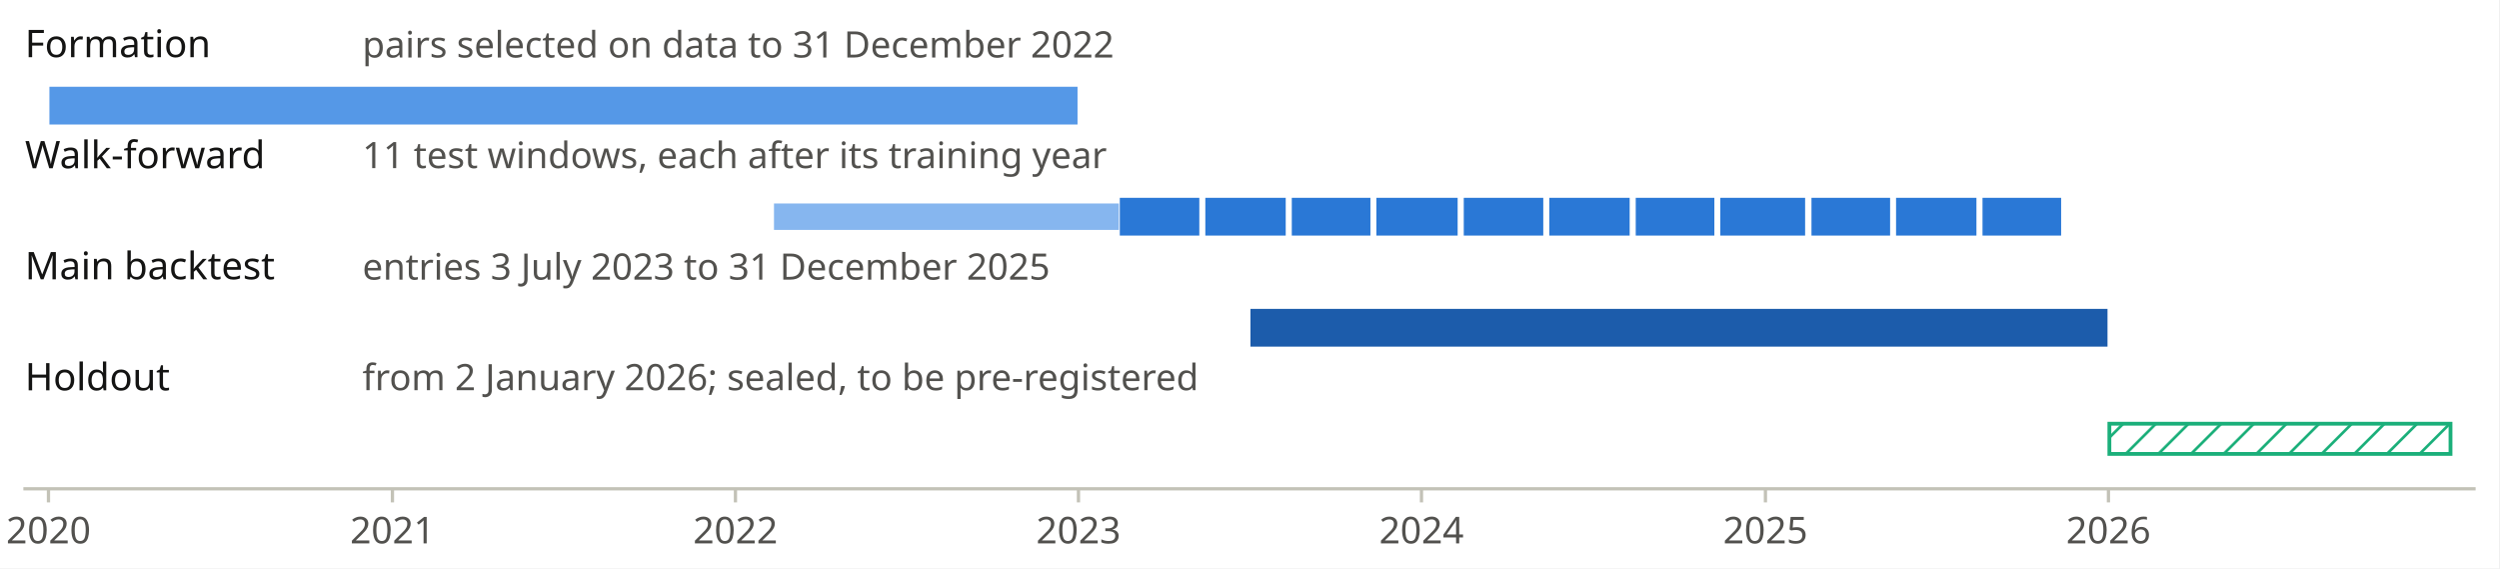
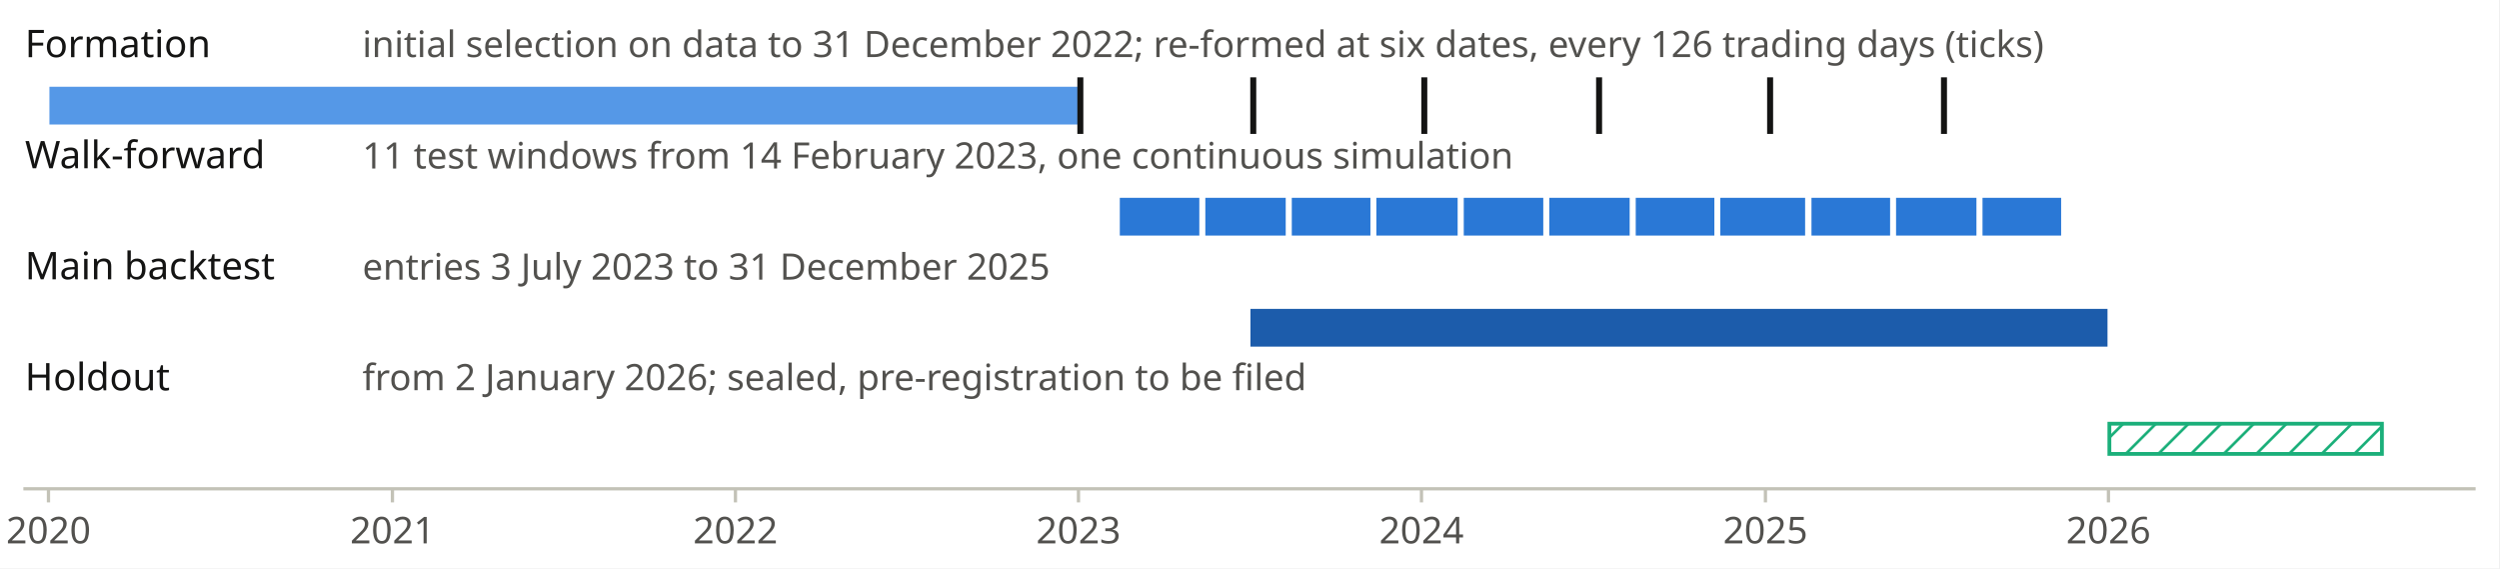
<svg xmlns="http://www.w3.org/2000/svg" xmlns:xlink="http://www.w3.org/1999/xlink" width="459.213pt" height="104.4pt" viewBox="0 0 459.213 104.4" version="1.1">
  <defs>
    <style type="text/css">*{stroke-linejoin: round; stroke-linecap: butt}</style>
  </defs>
  <g id="figure_1">
    <g id="patch_1">
      <path d="M 0 104.4 L 459.213 104.4 L 459.213 0 L 0 0 z " style="fill: #ffffff" />
    </g>
    <g id="axes_1">
      <g id="patch_2">
        <path d="M 4.592 89.784 L 454.62 89.784 L 454.62 1.044 L 4.592 1.044 z " style="fill: #ffffff" />
      </g>
      <g id="matplotlib.axis_1">
        <g id="xtick_1">
          <g id="line2d_1">
            <defs>
              <path id="m30e6e8c478" d="M 0 0 L 0 2.5 " style="stroke: #c3c2b7; stroke-width: 0.6" />
            </defs>
            <g>
              <use xlink:href="#m30e6e8c478" x="8.909" y="89.784" style="fill: #c3c2b7; stroke: #c3c2b7; stroke-width: 0.6" />
            </g>
          </g>
          <g id="text_1">
            <text style="font-size: 6.8px; font-family: 'IBM Plex Sans'; text-anchor: middle; fill: #52514e" x="8.909" y="99.816" transform="rotate(-0 8.909359 99.816)">2020</text>
          </g>
        </g>
        <g id="xtick_2">
          <g id="line2d_2">
            <g>
              <use xlink:href="#m30e6e8c478" x="72.114" y="89.784" style="fill: #c3c2b7; stroke: #c3c2b7; stroke-width: 0.6" />
            </g>
          </g>
          <g id="text_2">
            <text style="font-size: 6.8px; font-family: 'IBM Plex Sans'; text-anchor: middle; fill: #52514e" x="72.114" y="99.816" transform="rotate(-0 72.11365 99.816)">2021</text>
          </g>
        </g>
        <g id="xtick_3">
          <g id="line2d_3">
            <g>
              <use xlink:href="#m30e6e8c478" x="135.145" y="89.784" style="fill: #c3c2b7; stroke: #c3c2b7; stroke-width: 0.6" />
            </g>
          </g>
          <g id="text_3">
            <text style="font-size: 6.8px; font-family: 'IBM Plex Sans'; text-anchor: middle; fill: #52514e" x="135.145" y="99.816" transform="rotate(-0 135.1452 99.816)">2022</text>
          </g>
        </g>
        <g id="xtick_4">
          <g id="line2d_4">
            <g>
              <use xlink:href="#m30e6e8c478" x="198.177" y="89.784" style="fill: #c3c2b7; stroke: #c3c2b7; stroke-width: 0.6" />
            </g>
          </g>
          <g id="text_4">
            <text style="font-size: 6.8px; font-family: 'IBM Plex Sans'; text-anchor: middle; fill: #52514e" x="198.177" y="99.816" transform="rotate(-0 198.1768 99.816)">2023</text>
          </g>
        </g>
        <g id="xtick_5">
          <g id="line2d_5">
            <g>
              <use xlink:href="#m30e6e8c478" x="261.208" y="89.784" style="fill: #c3c2b7; stroke: #c3c2b7; stroke-width: 0.6" />
            </g>
          </g>
          <g id="text_5">
            <text style="font-size: 6.8px; font-family: 'IBM Plex Sans'; text-anchor: middle; fill: #52514e" x="261.208" y="99.816" transform="rotate(-0 261.2084 99.816)">2024</text>
          </g>
        </g>
        <g id="xtick_6">
          <g id="line2d_6">
            <g>
              <use xlink:href="#m30e6e8c478" x="324.413" y="89.784" style="fill: #c3c2b7; stroke: #c3c2b7; stroke-width: 0.6" />
            </g>
          </g>
          <g id="text_6">
            <text style="font-size: 6.8px; font-family: 'IBM Plex Sans'; text-anchor: middle; fill: #52514e" x="324.413" y="99.816" transform="rotate(-0 324.4127 99.816)">2025</text>
          </g>
        </g>
        <g id="xtick_7">
          <g id="line2d_7">
            <g>
              <use xlink:href="#m30e6e8c478" x="387.444" y="89.784" style="fill: #c3c2b7; stroke: #c3c2b7; stroke-width: 0.6" />
            </g>
          </g>
          <g id="text_7">
            <text style="font-size: 6.8px; font-family: 'IBM Plex Sans'; text-anchor: middle; fill: #52514e" x="387.444" y="99.816" transform="rotate(-0 387.4443 99.816)">2026</text>
          </g>
        </g>
      </g>
      <g id="matplotlib.axis_2" />
      <g id="patch_3">
        <path d="M 9.082 15.936 L 198.004 15.936 L 198.004 22.872 L 9.082 22.872 z " clip-path="url(#p75ff399320)" style="fill: #5598e7" />
      </g>
      <g id="patch_4">
-         <path d="M 142.226 37.376 L 205.602 37.376 L 205.602 42.232 L 142.226 42.232 z " clip-path="url(#p75ff399320)" style="fill: #86b6ef" />
+         <path d="M 205.775 36.336 L 220.385 36.336 L 220.385 43.272 L 205.775 43.272 z " clip-path="url(#p75ff399320)" style="fill: #2a78d6" />
      </g>
      <g id="patch_5">
-         <path d="M 205.775 36.336 L 220.385 36.336 L 220.385 43.272 L 205.775 43.272 z " clip-path="url(#p75ff399320)" style="fill: #2a78d6" />
+         <path d="M 221.49 36.336 L 236.262 36.336 L 236.262 43.272 L 221.49 43.272 z " clip-path="url(#p75ff399320)" style="fill: #2a78d6" />
      </g>
      <g id="patch_6">
-         <path d="M 221.49 36.336 L 236.262 36.336 L 236.262 43.272 L 221.49 43.272 z " clip-path="url(#p75ff399320)" style="fill: #2a78d6" />
+         <path d="M 237.377 36.336 L 251.825 36.336 L 251.825 43.272 L 237.377 43.272 z " clip-path="url(#p75ff399320)" style="fill: #2a78d6" />
      </g>
      <g id="patch_7">
-         <path d="M 237.377 36.336 L 251.825 36.336 L 251.825 43.272 L 237.377 43.272 z " clip-path="url(#p75ff399320)" style="fill: #2a78d6" />
+         <path d="M 252.919 36.336 L 267.854 36.336 L 267.854 43.272 L 252.919 43.272 z " clip-path="url(#p75ff399320)" style="fill: #2a78d6" />
      </g>
      <g id="patch_8">
-         <path d="M 252.919 36.336 L 267.854 36.336 L 267.854 43.272 L 252.919 43.272 z " clip-path="url(#p75ff399320)" style="fill: #2a78d6" />
+         <path d="M 268.979 36.336 L 283.589 36.336 L 283.589 43.272 L 268.979 43.272 z " clip-path="url(#p75ff399320)" style="fill: #2a78d6" />
      </g>
      <g id="patch_9">
-         <path d="M 268.979 36.336 L 283.589 36.336 L 283.589 43.272 L 268.979 43.272 z " clip-path="url(#p75ff399320)" style="fill: #2a78d6" />
+         <path d="M 284.694 36.336 L 299.466 36.336 L 299.466 43.272 L 284.694 43.272 z " clip-path="url(#p75ff399320)" style="fill: #2a78d6" />
      </g>
      <g id="patch_10">
-         <path d="M 284.694 36.336 L 299.466 36.336 L 299.466 43.272 L 284.694 43.272 z " clip-path="url(#p75ff399320)" style="fill: #2a78d6" />
+         <path d="M 300.582 36.336 L 315.029 36.336 L 315.029 43.272 L 300.582 43.272 z " clip-path="url(#p75ff399320)" style="fill: #2a78d6" />
      </g>
      <g id="patch_11">
-         <path d="M 300.582 36.336 L 315.029 36.336 L 315.029 43.272 L 300.582 43.272 z " clip-path="url(#p75ff399320)" style="fill: #2a78d6" />
+         <path d="M 316.124 36.336 L 331.707 36.336 L 331.707 43.272 L 316.124 43.272 z " clip-path="url(#p75ff399320)" style="fill: #2a78d6" />
      </g>
      <g id="patch_12">
-         <path d="M 316.124 36.336 L 331.707 36.336 L 331.707 43.272 L 316.124 43.272 z " clip-path="url(#p75ff399320)" style="fill: #2a78d6" />
+         <path d="M 332.875 36.336 L 347.322 36.336 L 347.322 43.272 L 332.875 43.272 z " clip-path="url(#p75ff399320)" style="fill: #2a78d6" />
      </g>
      <g id="patch_13">
-         <path d="M 332.875 36.336 L 347.322 36.336 L 347.322 43.272 L 332.875 43.272 z " clip-path="url(#p75ff399320)" style="fill: #2a78d6" />
+         <path d="M 348.417 36.336 L 363.188 36.336 L 363.188 43.272 L 348.417 43.272 z " clip-path="url(#p75ff399320)" style="fill: #2a78d6" />
      </g>
      <g id="patch_14">
-         <path d="M 348.417 36.336 L 363.188 36.336 L 363.188 43.272 L 348.417 43.272 z " clip-path="url(#p75ff399320)" style="fill: #2a78d6" />
+         <path d="M 364.304 36.336 L 378.751 36.336 L 378.751 43.272 L 364.304 43.272 z " clip-path="url(#p75ff399320)" style="fill: #2a78d6" />
      </g>
      <g id="patch_15">
-         <path d="M 364.304 36.336 L 378.751 36.336 L 378.751 43.272 L 364.304 43.272 z " clip-path="url(#p75ff399320)" style="fill: #2a78d6" />
+         <path d="M 229.779 56.736 L 387.272 56.736 L 387.272 63.672 L 229.779 63.672 z " clip-path="url(#p75ff399320)" style="fill: #1c5cab" />
      </g>
      <g id="patch_16">
-         <path d="M 229.779 56.736 L 387.272 56.736 L 387.272 63.672 L 229.779 63.672 z " clip-path="url(#p75ff399320)" style="fill: #1c5cab" />
+         <path d="M 387.617 77.83 L 437.697 77.83 L 437.697 83.378 L 387.617 83.378 z " clip-path="url(#p75ff399320)" style="fill: url(#h258798bd40); stroke: #1baf7a; stroke-width: 0.7; stroke-linejoin: miter" />
+       </g>
+       <g id="line2d_8">
+         <path d="M 198.522 14.202 L 198.522 24.606 " clip-path="url(#p75ff399320)" style="fill: none; stroke: #141413; stroke-width: 1.1" />
+       </g>
+       <g id="line2d_9">
+         <path d="M 230.297 14.202 L 230.297 24.606 " clip-path="url(#p75ff399320)" style="fill: none; stroke: #141413; stroke-width: 1.1" />
+       </g>
+       <g id="line2d_10">
+         <path d="M 261.727 14.202 L 261.727 24.606 " clip-path="url(#p75ff399320)" style="fill: none; stroke: #141413; stroke-width: 1.1" />
+       </g>
+       <g id="line2d_11">
+         <path d="M 293.847 14.202 L 293.847 24.606 " clip-path="url(#p75ff399320)" style="fill: none; stroke: #141413; stroke-width: 1.1" />
+       </g>
+       <g id="line2d_12">
+         <path d="M 325.276 14.202 L 325.276 24.606 " clip-path="url(#p75ff399320)" style="fill: none; stroke: #141413; stroke-width: 1.1" />
+       </g>
+       <g id="line2d_13">
+         <path d="M 357.224 14.202 L 357.224 24.606 " clip-path="url(#p75ff399320)" style="fill: none; stroke: #141413; stroke-width: 1.1" />
      </g>
      <g id="patch_17">
-         <path d="M 387.617 77.83 L 450.303 77.83 L 450.303 83.378 L 387.617 83.378 z " clip-path="url(#p75ff399320)" style="fill: url(#h258798bd40); stroke: #1baf7a; stroke-width: 0.7; stroke-linejoin: miter" />
-       </g>
-       <g id="patch_18">
        <path d="M 4.592 89.784 L 454.62 89.784 " style="fill: none; stroke: #c3c2b7; stroke-width: 0.6; stroke-linejoin: miter; stroke-linecap: square" />
      </g>
      <g id="text_8">
        <text style="font-size: 7px; font-family: 'IBM Plex Sans SmBld'; text-anchor: start; fill: #141413" x="4.592" y="10.504" transform="rotate(-0 4.592126 10.504)">Formation</text>
      </g>
      <g id="text_9">
-         <text style="font-size: 6.7px; font-family: 'IBM Plex Sans'; text-anchor: start; fill: #52514e" x="66.592" y="10.564" transform="rotate(-0 66.59213 10.564)">pairs selected on data to 31 December 2022</text>
+         <text style="font-size: 6.7px; font-family: 'IBM Plex Sans'; text-anchor: start; fill: #52514e" x="66.592" y="10.483" transform="rotate(-0 66.59213 10.48339)">initial selection on data to 31 December 2022; re-formed at six dates, every 126 trading days (ticks)</text>
      </g>
      <g id="text_10">
        <text style="font-size: 7px; font-family: 'IBM Plex Sans SmBld'; text-anchor: start; fill: #141413" x="4.592" y="30.904" transform="rotate(-0 4.592126 30.904)">Walk-forward</text>
      </g>
      <g id="text_11">
-         <text style="font-size: 6.7px; font-family: 'IBM Plex Sans'; text-anchor: start; fill: #52514e" x="66.592" y="30.883" transform="rotate(-0 66.59213 30.88339)">11 test windows, each after its training year</text>
+         <text style="font-size: 6.7px; font-family: 'IBM Plex Sans'; text-anchor: start; fill: #52514e" x="66.592" y="30.964" transform="rotate(-0 66.59213 30.964)">11 test windows from 14 February 2023, one continuous simulation</text>
      </g>
      <g id="text_12">
        <text style="font-size: 7px; font-family: 'IBM Plex Sans SmBld'; text-anchor: start; fill: #141413" x="4.592" y="51.304" transform="rotate(-0 4.592126 51.304)">Main backtest</text>
      </g>
      <g id="text_13">
        <text style="font-size: 6.7px; font-family: 'IBM Plex Sans'; text-anchor: start; fill: #52514e" x="66.592" y="51.364" transform="rotate(-0 66.59213 51.364)">entries 3 July 2023 to 31 December 2025</text>
      </g>
      <g id="text_14">
        <text style="font-size: 7px; font-family: 'IBM Plex Sans SmBld'; text-anchor: start; fill: #141413" x="4.592" y="71.704" transform="rotate(-0 4.592126 71.704)">Holdout</text>
      </g>
      <g id="text_15">
-         <text style="font-size: 6.7px; font-family: 'IBM Plex Sans'; text-anchor: start; fill: #52514e" x="66.592" y="71.683" transform="rotate(-0 66.59213 71.68339)">from 2 January 2026; sealed, to be pre-registered</text>
+         <text style="font-size: 6.7px; font-family: 'IBM Plex Sans'; text-anchor: start; fill: #52514e" x="66.592" y="71.683" transform="rotate(-0 66.59213 71.68339)">from 2 January 2026; sealed, pre-registration to be filed</text>
      </g>
    </g>
  </g>
  <defs>
    <clipPath id="p75ff399320">
      <rect x="4.592" y="1.044" width="450.028" height="88.74" />
    </clipPath>
  </defs>
  <defs>
    <pattern id="h258798bd40" patternUnits="userSpaceOnUse" x="0" y="0" width="72" height="72">
      <rect x="0" y="0" width="73" height="73" fill="#ffffff" />
      <path d="M -36 36 L 36 -36 M -33 39 L 39 -33 M -30 42 L 42 -30 M -27 45 L 45 -27 M -24 48 L 48 -24 M -21 51 L 51 -21 M -18 54 L 54 -18 M -15 57 L 57 -15 M -12 60 L 60 -12 M -9 63 L 63 -9 M -6 66 L 66 -6 M -3 69 L 69 -3 M 0 72 L 72 0 M 3 75 L 75 3 M 6 78 L 78 6 M 9 81 L 81 9 M 12 84 L 84 12 M 15 87 L 87 15 M 18 90 L 90 18 M 21 93 L 93 21 M 24 96 L 96 24 M 27 99 L 99 27 M 30 102 L 102 30 M 33 105 L 105 33 M 36 108 L 108 36 " style="fill: #1baf7a; stroke: #1baf7a; stroke-width: 0.5; stroke-linecap: butt; stroke-linejoin: miter" />
    </pattern>
  </defs>
</svg>
